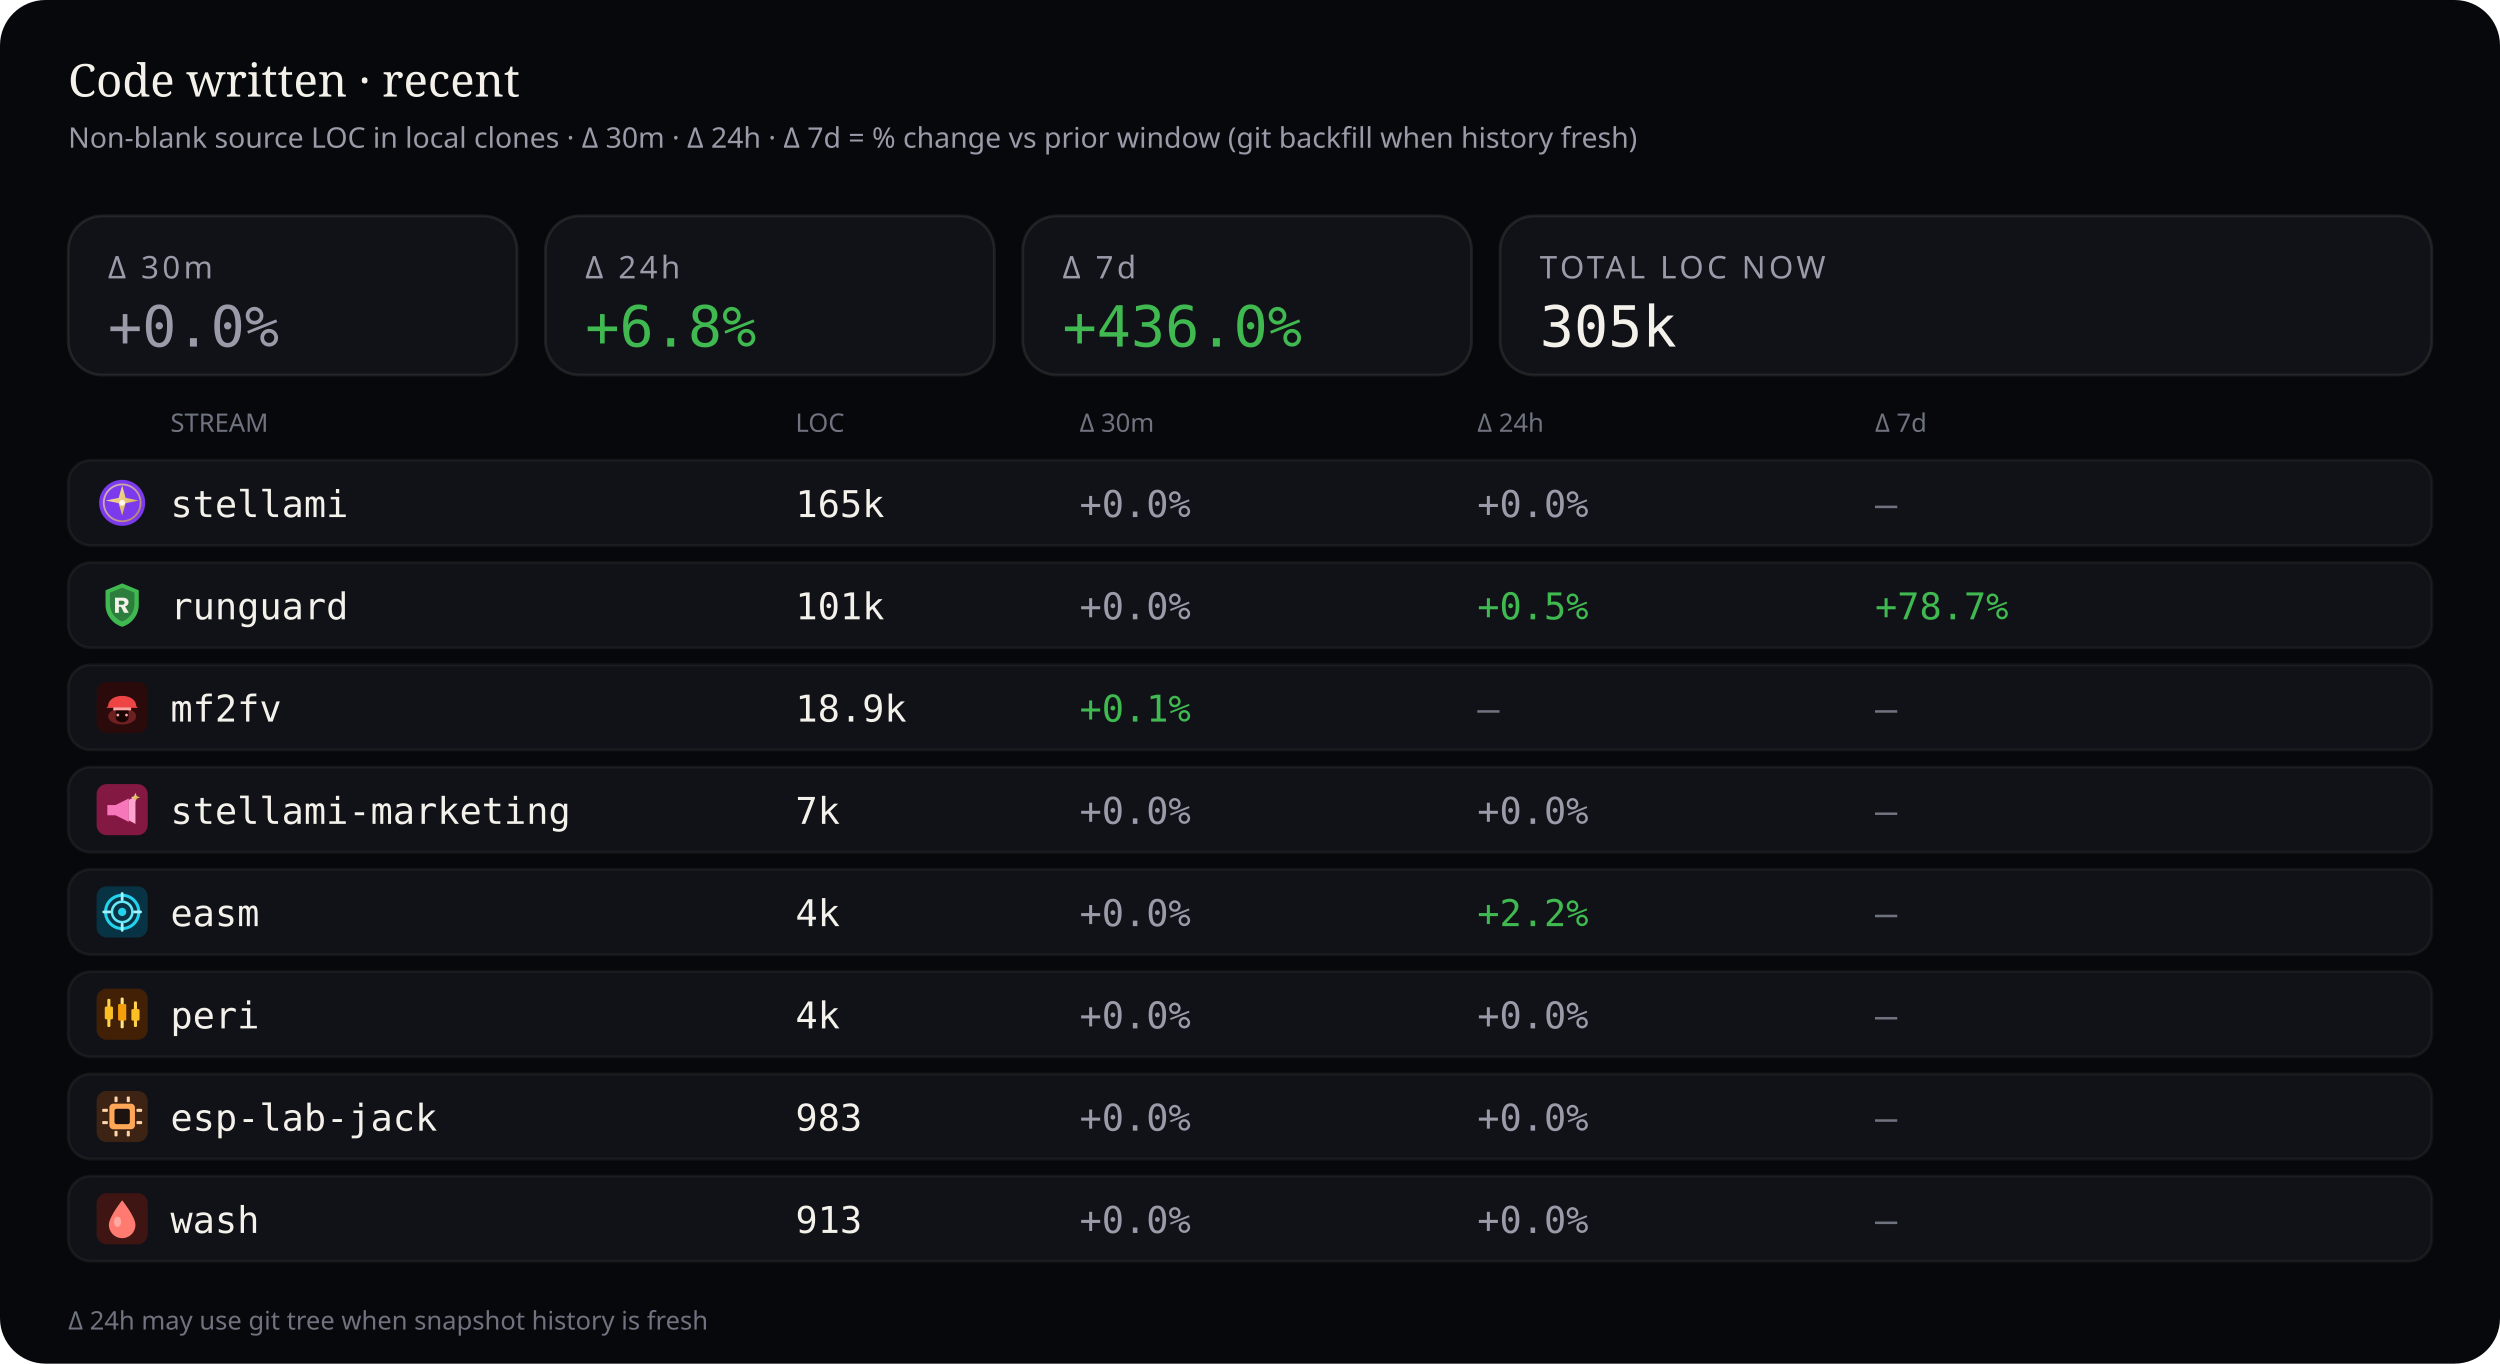
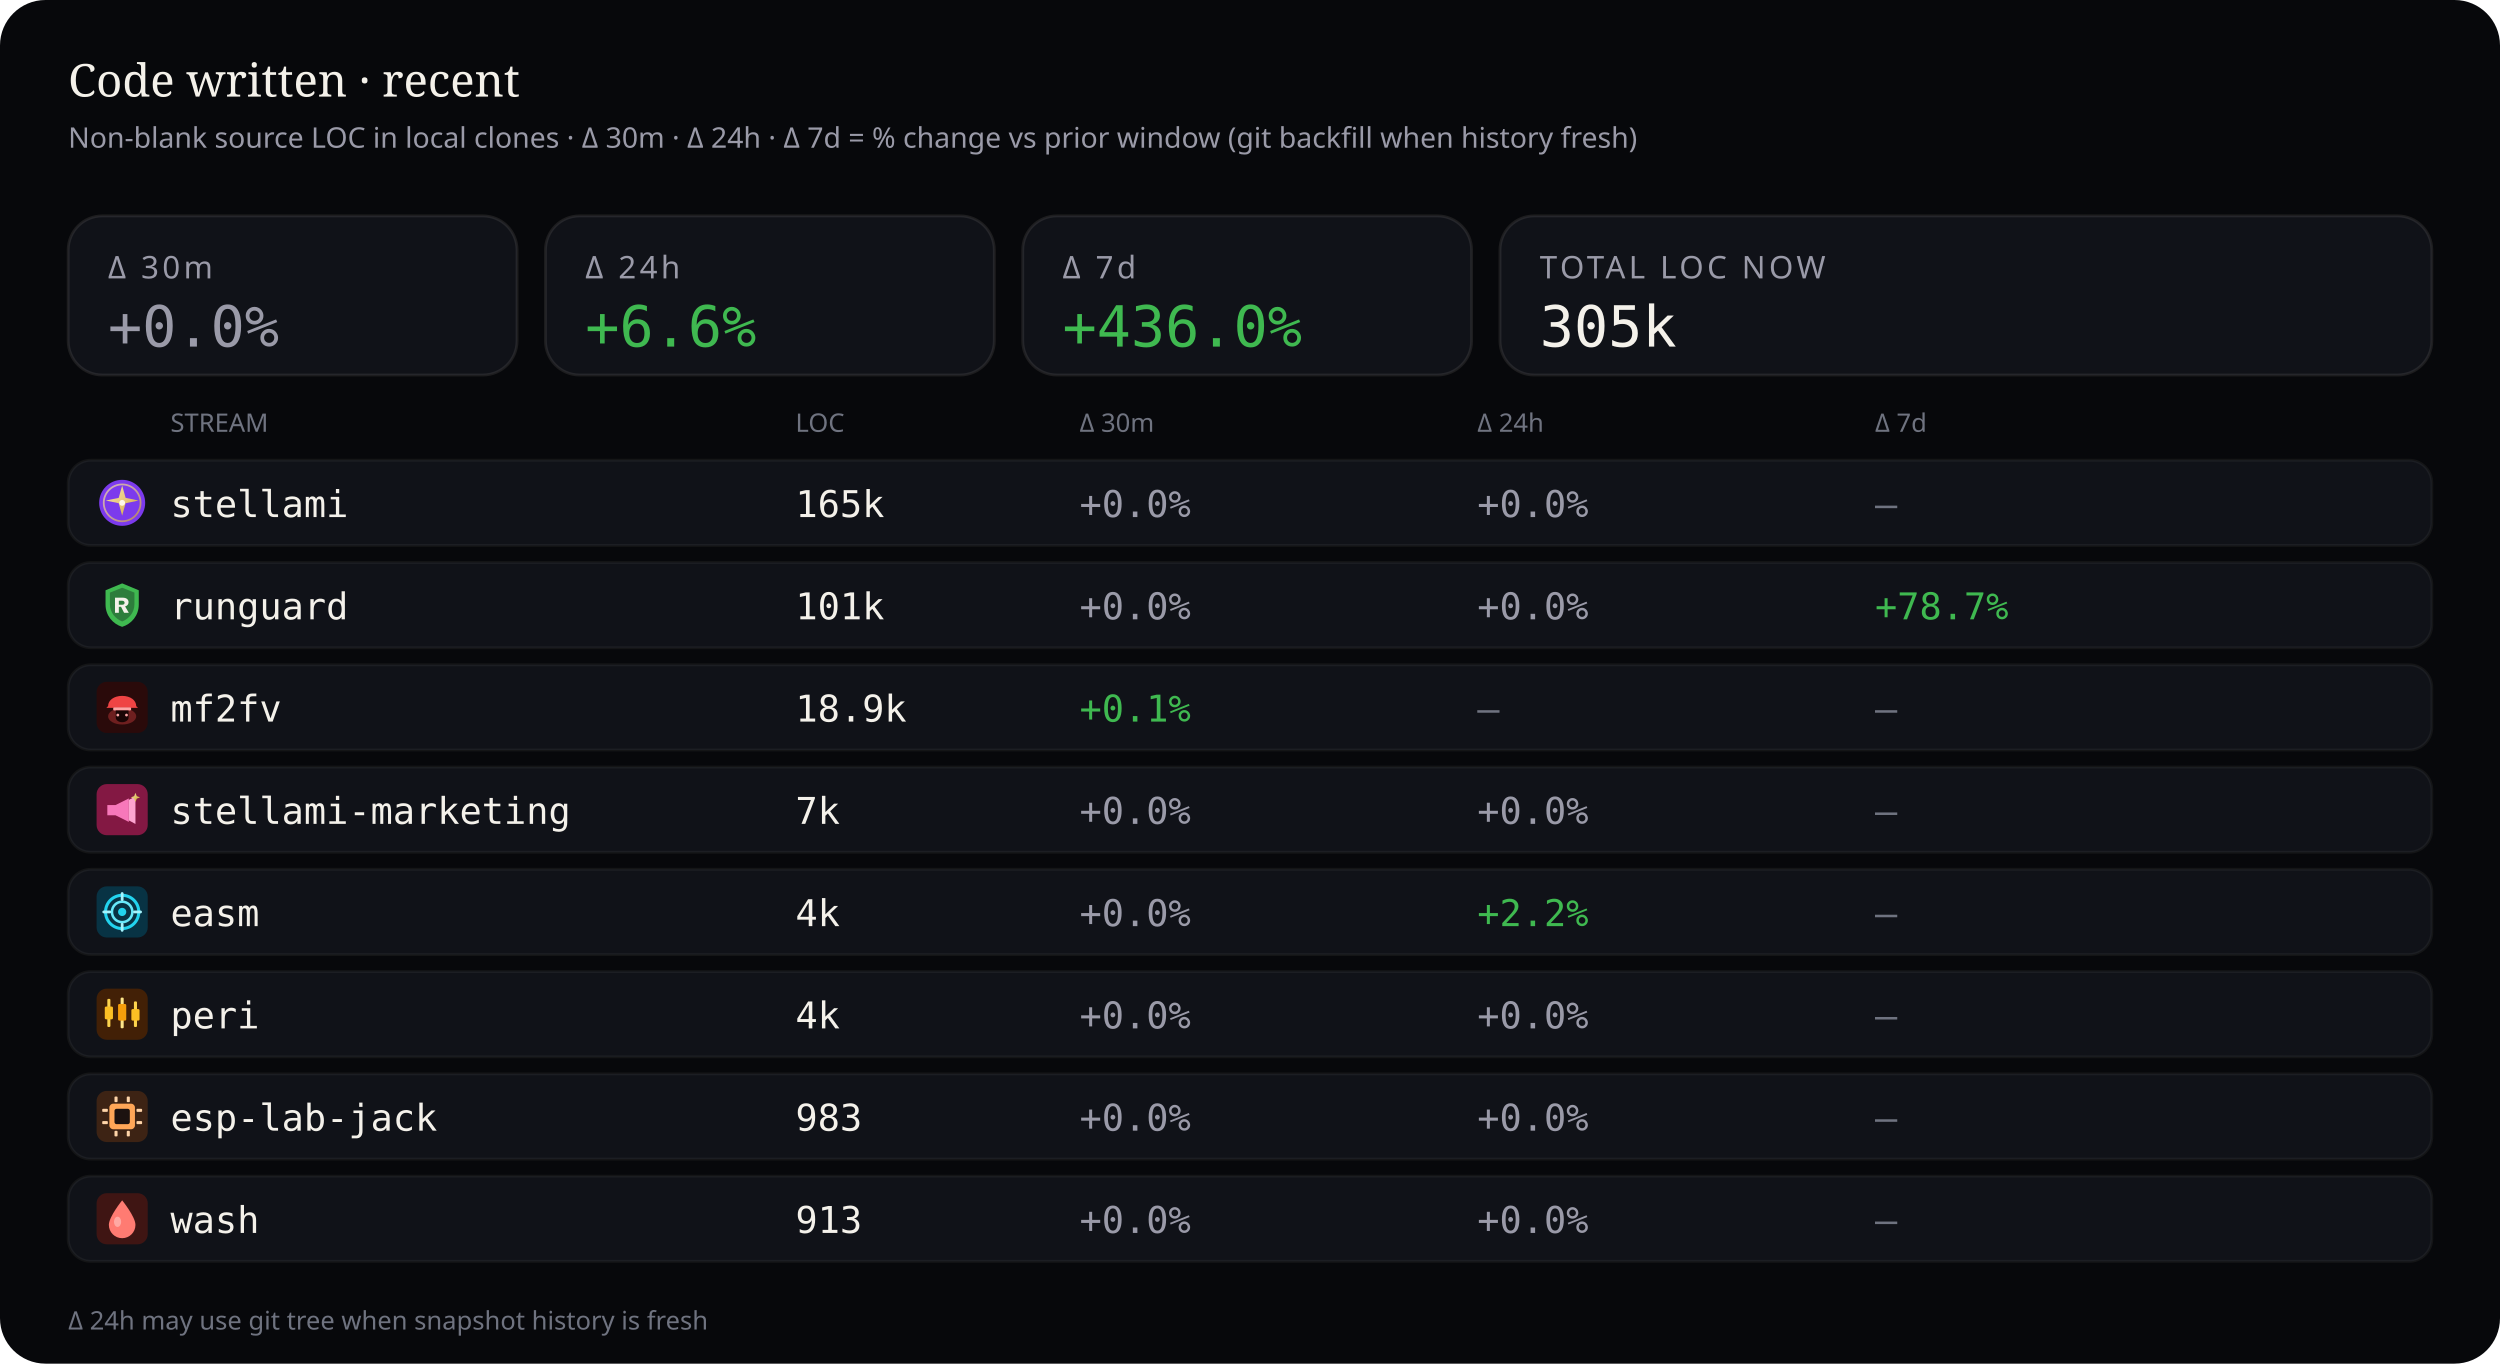
<svg xmlns="http://www.w3.org/2000/svg" viewBox="0 0 880 480" width="880" height="480" role="img" aria-label="Source code LOC deltas — 30 minutes, 24 hours, and 7 days">
  <rect width="880" height="480" rx="16" fill="#07080b" />
  <text x="24" y="34" fill="#f4f1ea" font-size="16" font-family="ui-serif, Georgia, serif">Code written · recent</text>
  <text x="24" y="52" fill="#9a9aa8" font-size="10" font-family="ui-sans-serif, system-ui, sans-serif">Non-blank source LOC in local clones · Δ 30m · Δ 24h · Δ 7d = % change vs prior window (git backfill when history fresh)</text>
  <rect x="24" y="76" width="158" height="56" rx="12" fill="#101218" stroke="rgba(232,228,214,0.10)" />
  <text x="38" y="98" fill="#9a9aa8" font-size="11" font-family="ui-sans-serif, system-ui, sans-serif" letter-spacing="1.2">Δ 30m</text>
  <text x="38" y="122" fill="#9a9aa8" font-size="20" font-family="ui-monospace, SFMono-Regular, monospace">+0.0%</text>
  <rect x="192" y="76" width="158" height="56" rx="12" fill="#101218" stroke="rgba(232,228,214,0.10)" />
  <text x="206" y="98" fill="#9a9aa8" font-size="11" font-family="ui-sans-serif, system-ui, sans-serif" letter-spacing="1.2">Δ 24h</text>
-   <text x="206" y="122" fill="#3fb950" font-size="20" font-family="ui-monospace, SFMono-Regular, monospace">+6.8%</text>
+   <text x="206" y="122" fill="#3fb950" font-size="20" font-family="ui-monospace, SFMono-Regular, monospace">+6.6%</text>
  <rect x="360" y="76" width="158" height="56" rx="12" fill="#101218" stroke="rgba(232,228,214,0.10)" />
  <text x="374" y="98" fill="#9a9aa8" font-size="11" font-family="ui-sans-serif, system-ui, sans-serif" letter-spacing="1.2">Δ 7d</text>
  <text x="374" y="122" fill="#3fb950" font-size="20" font-family="ui-monospace, SFMono-Regular, monospace">+436.0%</text>
  <rect x="528" y="76" width="328" height="56" rx="12" fill="#101218" stroke="rgba(232,228,214,0.10)" />
  <text x="542" y="98" fill="#9a9aa8" font-size="11" font-family="ui-sans-serif, system-ui, sans-serif" letter-spacing="1.2">TOTAL LOC NOW</text>
  <text x="542" y="122" fill="#f4f1ea" font-size="20" font-family="ui-monospace, SFMono-Regular, monospace">305k</text>
  <text x="60" y="152" fill="#6f7380" font-size="9" font-family="ui-sans-serif, system-ui, sans-serif">STREAM</text>
  <text x="280" y="152" fill="#6f7380" font-size="9" font-family="ui-sans-serif, system-ui, sans-serif">LOC</text>
  <text x="380" y="152" fill="#6f7380" font-size="9" font-family="ui-sans-serif, system-ui, sans-serif">Δ 30m</text>
  <text x="520" y="152" fill="#6f7380" font-size="9" font-family="ui-sans-serif, system-ui, sans-serif">Δ 24h</text>
  <text x="660" y="152" fill="#6f7380" font-size="9" font-family="ui-sans-serif, system-ui, sans-serif">Δ 7d</text>
  <rect x="24" y="162" width="832" height="30" rx="8" fill="#101218" stroke="rgba(232,228,214,0.06)" />
  <g id="stream_logo_stellami" class="stream_logo" data-stream="stellami" transform="translate(34.0,168.0) scale(0.9)" opacity="1.0">
    <defs>
      <linearGradient id="stream_logo_stellami-stellami-gold" x1="0%" y1="0%" x2="100%" y2="100%">
        <stop offset="0%" stop-color="#f5e6a8" />
        <stop offset="55%" stop-color="#e8c57a" />
        <stop offset="100%" stop-color="#c9a227" />
      </linearGradient>
    </defs>
    <circle cx="10" cy="10" r="9" fill="#7c3aed" />
    <circle cx="10" cy="10" r="7.2" fill="none" stroke="url(#stream_logo_stellami-stellami-gold)" stroke-width="0.7" opacity=".7" />
    <path fill="url(#stream_logo_stellami-stellami-gold)" d="M10 3.2 L11.35 8.05 L16.4 9.1 L11.35 10.15 L10 15 L8.65 10.15 L3.6 9.1 L8.65 8.05 Z" />
    <circle cx="10" cy="10" r="1.15" fill="#fff8e8" />
  </g>
  <use class="stream_logo" data-stream="stellami" href="#stream_logo_stellami" x="34.0" y="168.0" width="18" height="18" opacity="0" />
  <text x="60" y="182" fill="#f4f1ea" font-size="13" font-family="ui-monospace, SFMono-Regular, monospace">stellami</text>
  <text x="280" y="182" fill="#f4f1ea" font-size="13" font-family="ui-monospace, SFMono-Regular, monospace">165k</text>
  <text x="380" y="182" fill="#9a9aa8" font-size="13" font-family="ui-monospace, SFMono-Regular, monospace">+0.0%</text>
  <text x="520" y="182" fill="#9a9aa8" font-size="13" font-family="ui-monospace, SFMono-Regular, monospace">+0.0%</text>
  <text x="660" y="182" fill="#6f7380" font-size="13" font-family="ui-monospace, SFMono-Regular, monospace">—</text>
  <rect x="24" y="198" width="832" height="30" rx="8" fill="#101218" stroke="rgba(232,228,214,0.06)" />
  <g id="stream_logo_runguard" class="stream_logo" data-stream="runguard" transform="translate(34.0,204.0) scale(0.9)" opacity="1.0">
    <path fill="#3fb950" d="M10 1.5 L16.5 4.2 V9.8 C16.5 14.1 13.6 17.4 10 18.5 C6.4 17.4 3.5 14.1 3.5 9.8 V4.2 Z" />
    <path fill="#0d1117" fill-opacity=".35" d="M10 3.2 L14.8 5.1 V9.7 C14.8 12.9 12.6 15.4 10 16.4 C7.4 15.4 5.2 12.9 5.2 9.7 V5.1 Z" />
    <path fill="#f4f1ea" d="M7.2 7.1h3.1c1.35 0 2.2.7 2.2 1.75 0 .85-.5 1.45-1.35 1.65L12.6 13h-1.85l-1.2-2.35H8.7V13H7.2V7.1zm1.5 1.2v1.55h1.35c.55 0 .9-.28.9-.75s-.35-.8-.9-.8H8.7z" />
  </g>
  <use class="stream_logo" data-stream="runguard" href="#stream_logo_runguard" x="34.0" y="204.0" width="18" height="18" opacity="0" />
  <text x="60" y="218" fill="#f4f1ea" font-size="13" font-family="ui-monospace, SFMono-Regular, monospace">runguard</text>
  <text x="280" y="218" fill="#f4f1ea" font-size="13" font-family="ui-monospace, SFMono-Regular, monospace">101k</text>
  <text x="380" y="218" fill="#9a9aa8" font-size="13" font-family="ui-monospace, SFMono-Regular, monospace">+0.0%</text>
-   <text x="520" y="218" fill="#3fb950" font-size="13" font-family="ui-monospace, SFMono-Regular, monospace">+0.5%</text>
+   <text x="520" y="218" fill="#9a9aa8" font-size="13" font-family="ui-monospace, SFMono-Regular, monospace">+0.0%</text>
  <text x="660" y="218" fill="#3fb950" font-size="13" font-family="ui-monospace, SFMono-Regular, monospace">+78.7%</text>
  <rect x="24" y="234" width="832" height="30" rx="8" fill="#101218" stroke="rgba(232,228,214,0.06)" />
  <g id="stream_logo_mf2fv" class="stream_logo" data-stream="mf2fv" transform="translate(34.0,240.0) scale(0.9)" opacity="1.0">
    <rect width="20" height="20" rx="4" fill="#2a0a0a" />
    <ellipse cx="10" cy="13.5" rx="5.5" ry="3.2" fill="#ef4444" opacity=".35" />
    <path fill="#ef4444" d="M4.5 9.5 C4.5 7.2 6.8 5.5 10 5.5 S15.5 7.2 15.5 9.5 L16.2 10.2 H3.8 Z" />
    <rect x="6.5" y="10" width="7" height="1.2" rx="0.4" fill="#fca5a5" />
    <path fill="#1a0505" d="M7.5 11.2 h5 v2.8 c0 1-1.1 1.8-2.5 1.8 s-2.5-.8-2.5-1.8 v-2.8z" />
    <circle cx="8.3" cy="13" r="0.55" fill="#fca5a5" />
    <circle cx="11.7" cy="13" r="0.55" fill="#fca5a5" />
  </g>
  <use class="stream_logo" data-stream="mf2fv" href="#stream_logo_mf2fv" x="34.0" y="240.0" width="18" height="18" opacity="0" />
  <text x="60" y="254" fill="#f4f1ea" font-size="13" font-family="ui-monospace, SFMono-Regular, monospace">mf2fv</text>
  <text x="280" y="254" fill="#f4f1ea" font-size="13" font-family="ui-monospace, SFMono-Regular, monospace">18.9k</text>
  <text x="380" y="254" fill="#3fb950" font-size="13" font-family="ui-monospace, SFMono-Regular, monospace">+0.1%</text>
  <text x="520" y="254" fill="#6f7380" font-size="13" font-family="ui-monospace, SFMono-Regular, monospace">—</text>
  <text x="660" y="254" fill="#6f7380" font-size="13" font-family="ui-monospace, SFMono-Regular, monospace">—</text>
  <rect x="24" y="270" width="832" height="30" rx="8" fill="#101218" stroke="rgba(232,228,214,0.06)" />
  <g id="stream_logo_stellami-marketing" class="stream_logo" data-stream="stellami-marketing" transform="translate(34.0,276.0) scale(0.9)" opacity="1.0">
    <defs>
      <linearGradient id="stream_logo_stellami-marketing-smkt-gold" x1="0%" y1="0%" x2="100%" y2="100%">
        <stop offset="0%" stop-color="#f5e6a8" />
        <stop offset="100%" stop-color="#c9a227" />
      </linearGradient>
    </defs>
    <rect width="20" height="20" rx="4" fill="#831843" />
    <path fill="#f778ba" d="M4.2 8.2h3.2l5.2-2.6v9.2l-5.2-2.6H4.2z" />
    <path fill="#fda4d0" d="M12.6 6.2l2.6-1.4v10.8l-2.6-1.4z" />
    <path fill="url(#stream_logo_stellami-marketing-smkt-gold)" d="M15.2 3.4 L15.7 4.7 L17 5.2 L15.7 5.7 L15.2 7 L14.7 5.7 L13.4 5.2 L14.7 4.7 Z" />
  </g>
  <use class="stream_logo" data-stream="stellami-marketing" href="#stream_logo_stellami-marketing" x="34.0" y="276.0" width="18" height="18" opacity="0" />
  <text x="60" y="290" fill="#f4f1ea" font-size="13" font-family="ui-monospace, SFMono-Regular, monospace">stellami-marketing</text>
  <text x="280" y="290" fill="#f4f1ea" font-size="13" font-family="ui-monospace, SFMono-Regular, monospace">7k</text>
  <text x="380" y="290" fill="#9a9aa8" font-size="13" font-family="ui-monospace, SFMono-Regular, monospace">+0.0%</text>
  <text x="520" y="290" fill="#9a9aa8" font-size="13" font-family="ui-monospace, SFMono-Regular, monospace">+0.0%</text>
  <text x="660" y="290" fill="#6f7380" font-size="13" font-family="ui-monospace, SFMono-Regular, monospace">—</text>
  <rect x="24" y="306" width="832" height="30" rx="8" fill="#101218" stroke="rgba(232,228,214,0.06)" />
  <g id="stream_logo_easm" class="stream_logo" data-stream="easm" transform="translate(34.0,312.0) scale(0.9)" opacity="1.0">
    <rect width="20" height="20" rx="4" fill="#083344" />
    <circle cx="10" cy="10" r="6.5" fill="none" stroke="#22d3ee" stroke-width="1.2" />
    <circle cx="10" cy="10" r="4" fill="none" stroke="#67e8f9" stroke-width="1" />
    <circle cx="10" cy="10" r="1.6" fill="#22d3ee" />
    <path d="M10 2.8 V5.2 M10 14.8 V17.2 M2.8 10 H5.2 M14.8 10 H17.2" stroke="#a5f3fc" stroke-width="1.1" stroke-linecap="round" />
  </g>
  <use class="stream_logo" data-stream="easm" href="#stream_logo_easm" x="34.0" y="312.0" width="18" height="18" opacity="0" />
  <text x="60" y="326" fill="#f4f1ea" font-size="13" font-family="ui-monospace, SFMono-Regular, monospace">easm</text>
  <text x="280" y="326" fill="#f4f1ea" font-size="13" font-family="ui-monospace, SFMono-Regular, monospace">4k</text>
  <text x="380" y="326" fill="#9a9aa8" font-size="13" font-family="ui-monospace, SFMono-Regular, monospace">+0.0%</text>
  <text x="520" y="326" fill="#3fb950" font-size="13" font-family="ui-monospace, SFMono-Regular, monospace">+2.2%</text>
  <text x="660" y="326" fill="#6f7380" font-size="13" font-family="ui-monospace, SFMono-Regular, monospace">—</text>
  <rect x="24" y="342" width="832" height="30" rx="8" fill="#101218" stroke="rgba(232,228,214,0.06)" />
  <g id="stream_logo_peri" class="stream_logo" data-stream="peri" transform="translate(34.0,348.0) scale(0.9)" opacity="1.0">
    <rect width="20" height="20" rx="4" fill="#422006" />
    <rect x="4.2" y="4" width="1.2" height="11" rx="0.4" fill="#fcd34d" />
    <rect x="3.2" y="7" width="3.2" height="5" rx="0.5" fill="#fbbf24" />
    <rect x="9.4" y="3.5" width="1.2" height="12" rx="0.4" fill="#fde68a" />
    <rect x="8.4" y="6" width="3.2" height="6.5" rx="0.5" fill="#f59e0b" />
    <rect x="14.6" y="5" width="1.2" height="10" rx="0.4" fill="#fcd34d" />
    <rect x="13.6" y="8" width="3.2" height="4.5" rx="0.5" fill="#fbbf24" />
  </g>
  <use class="stream_logo" data-stream="peri" href="#stream_logo_peri" x="34.0" y="348.0" width="18" height="18" opacity="0" />
  <text x="60" y="362" fill="#f4f1ea" font-size="13" font-family="ui-monospace, SFMono-Regular, monospace">peri</text>
  <text x="280" y="362" fill="#f4f1ea" font-size="13" font-family="ui-monospace, SFMono-Regular, monospace">4k</text>
  <text x="380" y="362" fill="#9a9aa8" font-size="13" font-family="ui-monospace, SFMono-Regular, monospace">+0.0%</text>
  <text x="520" y="362" fill="#9a9aa8" font-size="13" font-family="ui-monospace, SFMono-Regular, monospace">+0.0%</text>
  <text x="660" y="362" fill="#6f7380" font-size="13" font-family="ui-monospace, SFMono-Regular, monospace">—</text>
  <rect x="24" y="378" width="832" height="30" rx="8" fill="#101218" stroke="rgba(232,228,214,0.06)" />
  <g id="stream_logo_esp-lab-jack" class="stream_logo" data-stream="esp-lab-jack" transform="translate(34.0,384.0) scale(0.9)" opacity="1.0">
    <rect width="20" height="20" rx="4" fill="#3d2314" />
    <rect x="5" y="5" width="10" height="10" rx="1.5" fill="#ffa657" />
    <rect x="7" y="7" width="6" height="6" rx="0.8" fill="#1c1210" />
    <rect x="2.2" y="7" width="2.2" height="1.2" rx="0.3" fill="#ffd4a8" />
    <rect x="2.2" y="11.8" width="2.2" height="1.2" rx="0.3" fill="#ffd4a8" />
    <rect x="15.6" y="7" width="2.2" height="1.2" rx="0.3" fill="#ffd4a8" />
    <rect x="15.6" y="11.8" width="2.2" height="1.2" rx="0.3" fill="#ffd4a8" />
    <rect x="7" y="2.2" width="1.2" height="2.2" rx="0.3" fill="#ffd4a8" />
    <rect x="11.8" y="2.2" width="1.2" height="2.2" rx="0.3" fill="#ffd4a8" />
    <rect x="7" y="15.6" width="1.2" height="2.2" rx="0.3" fill="#ffd4a8" />
    <rect x="11.8" y="15.6" width="1.2" height="2.2" rx="0.3" fill="#ffd4a8" />
  </g>
  <use class="stream_logo" data-stream="esp-lab-jack" href="#stream_logo_esp-lab-jack" x="34.0" y="384.0" width="18" height="18" opacity="0" />
  <text x="60" y="398" fill="#f4f1ea" font-size="13" font-family="ui-monospace, SFMono-Regular, monospace">esp-lab-jack</text>
  <text x="280" y="398" fill="#f4f1ea" font-size="13" font-family="ui-monospace, SFMono-Regular, monospace">983</text>
  <text x="380" y="398" fill="#9a9aa8" font-size="13" font-family="ui-monospace, SFMono-Regular, monospace">+0.0%</text>
  <text x="520" y="398" fill="#9a9aa8" font-size="13" font-family="ui-monospace, SFMono-Regular, monospace">+0.0%</text>
  <text x="660" y="398" fill="#6f7380" font-size="13" font-family="ui-monospace, SFMono-Regular, monospace">—</text>
  <rect x="24" y="414" width="832" height="30" rx="8" fill="#101218" stroke="rgba(232,228,214,0.06)" />
  <g id="stream_logo_wash" class="stream_logo" data-stream="wash" transform="translate(34.0,420.0) scale(0.9)" opacity="1.0">
    <rect width="20" height="20" rx="4" fill="#3f1513" />
    <path fill="#ff7b72" d="M10 2.8 C10 2.8 15.2 9.2 15.2 12.4 A5.2 5.2 0 0 1 4.8 12.4 C4.8 9.2 10 2.8 10 2.8 Z" />
    <ellipse cx="8.2" cy="11.2" rx="1.4" ry="2" fill="#ffd0cc" opacity=".55" />
  </g>
  <use class="stream_logo" data-stream="wash" href="#stream_logo_wash" x="34.0" y="420.0" width="18" height="18" opacity="0" />
  <text x="60" y="434" fill="#f4f1ea" font-size="13" font-family="ui-monospace, SFMono-Regular, monospace">wash</text>
  <text x="280" y="434" fill="#f4f1ea" font-size="13" font-family="ui-monospace, SFMono-Regular, monospace">913</text>
  <text x="380" y="434" fill="#9a9aa8" font-size="13" font-family="ui-monospace, SFMono-Regular, monospace">+0.0%</text>
  <text x="520" y="434" fill="#9a9aa8" font-size="13" font-family="ui-monospace, SFMono-Regular, monospace">+0.0%</text>
  <text x="660" y="434" fill="#6f7380" font-size="13" font-family="ui-monospace, SFMono-Regular, monospace">—</text>
  <text x="24" y="468" fill="#6f7380" font-size="9" font-family="ui-sans-serif, system-ui, sans-serif">Δ 24h may use git tree when snapshot history is fresh</text>
</svg>
